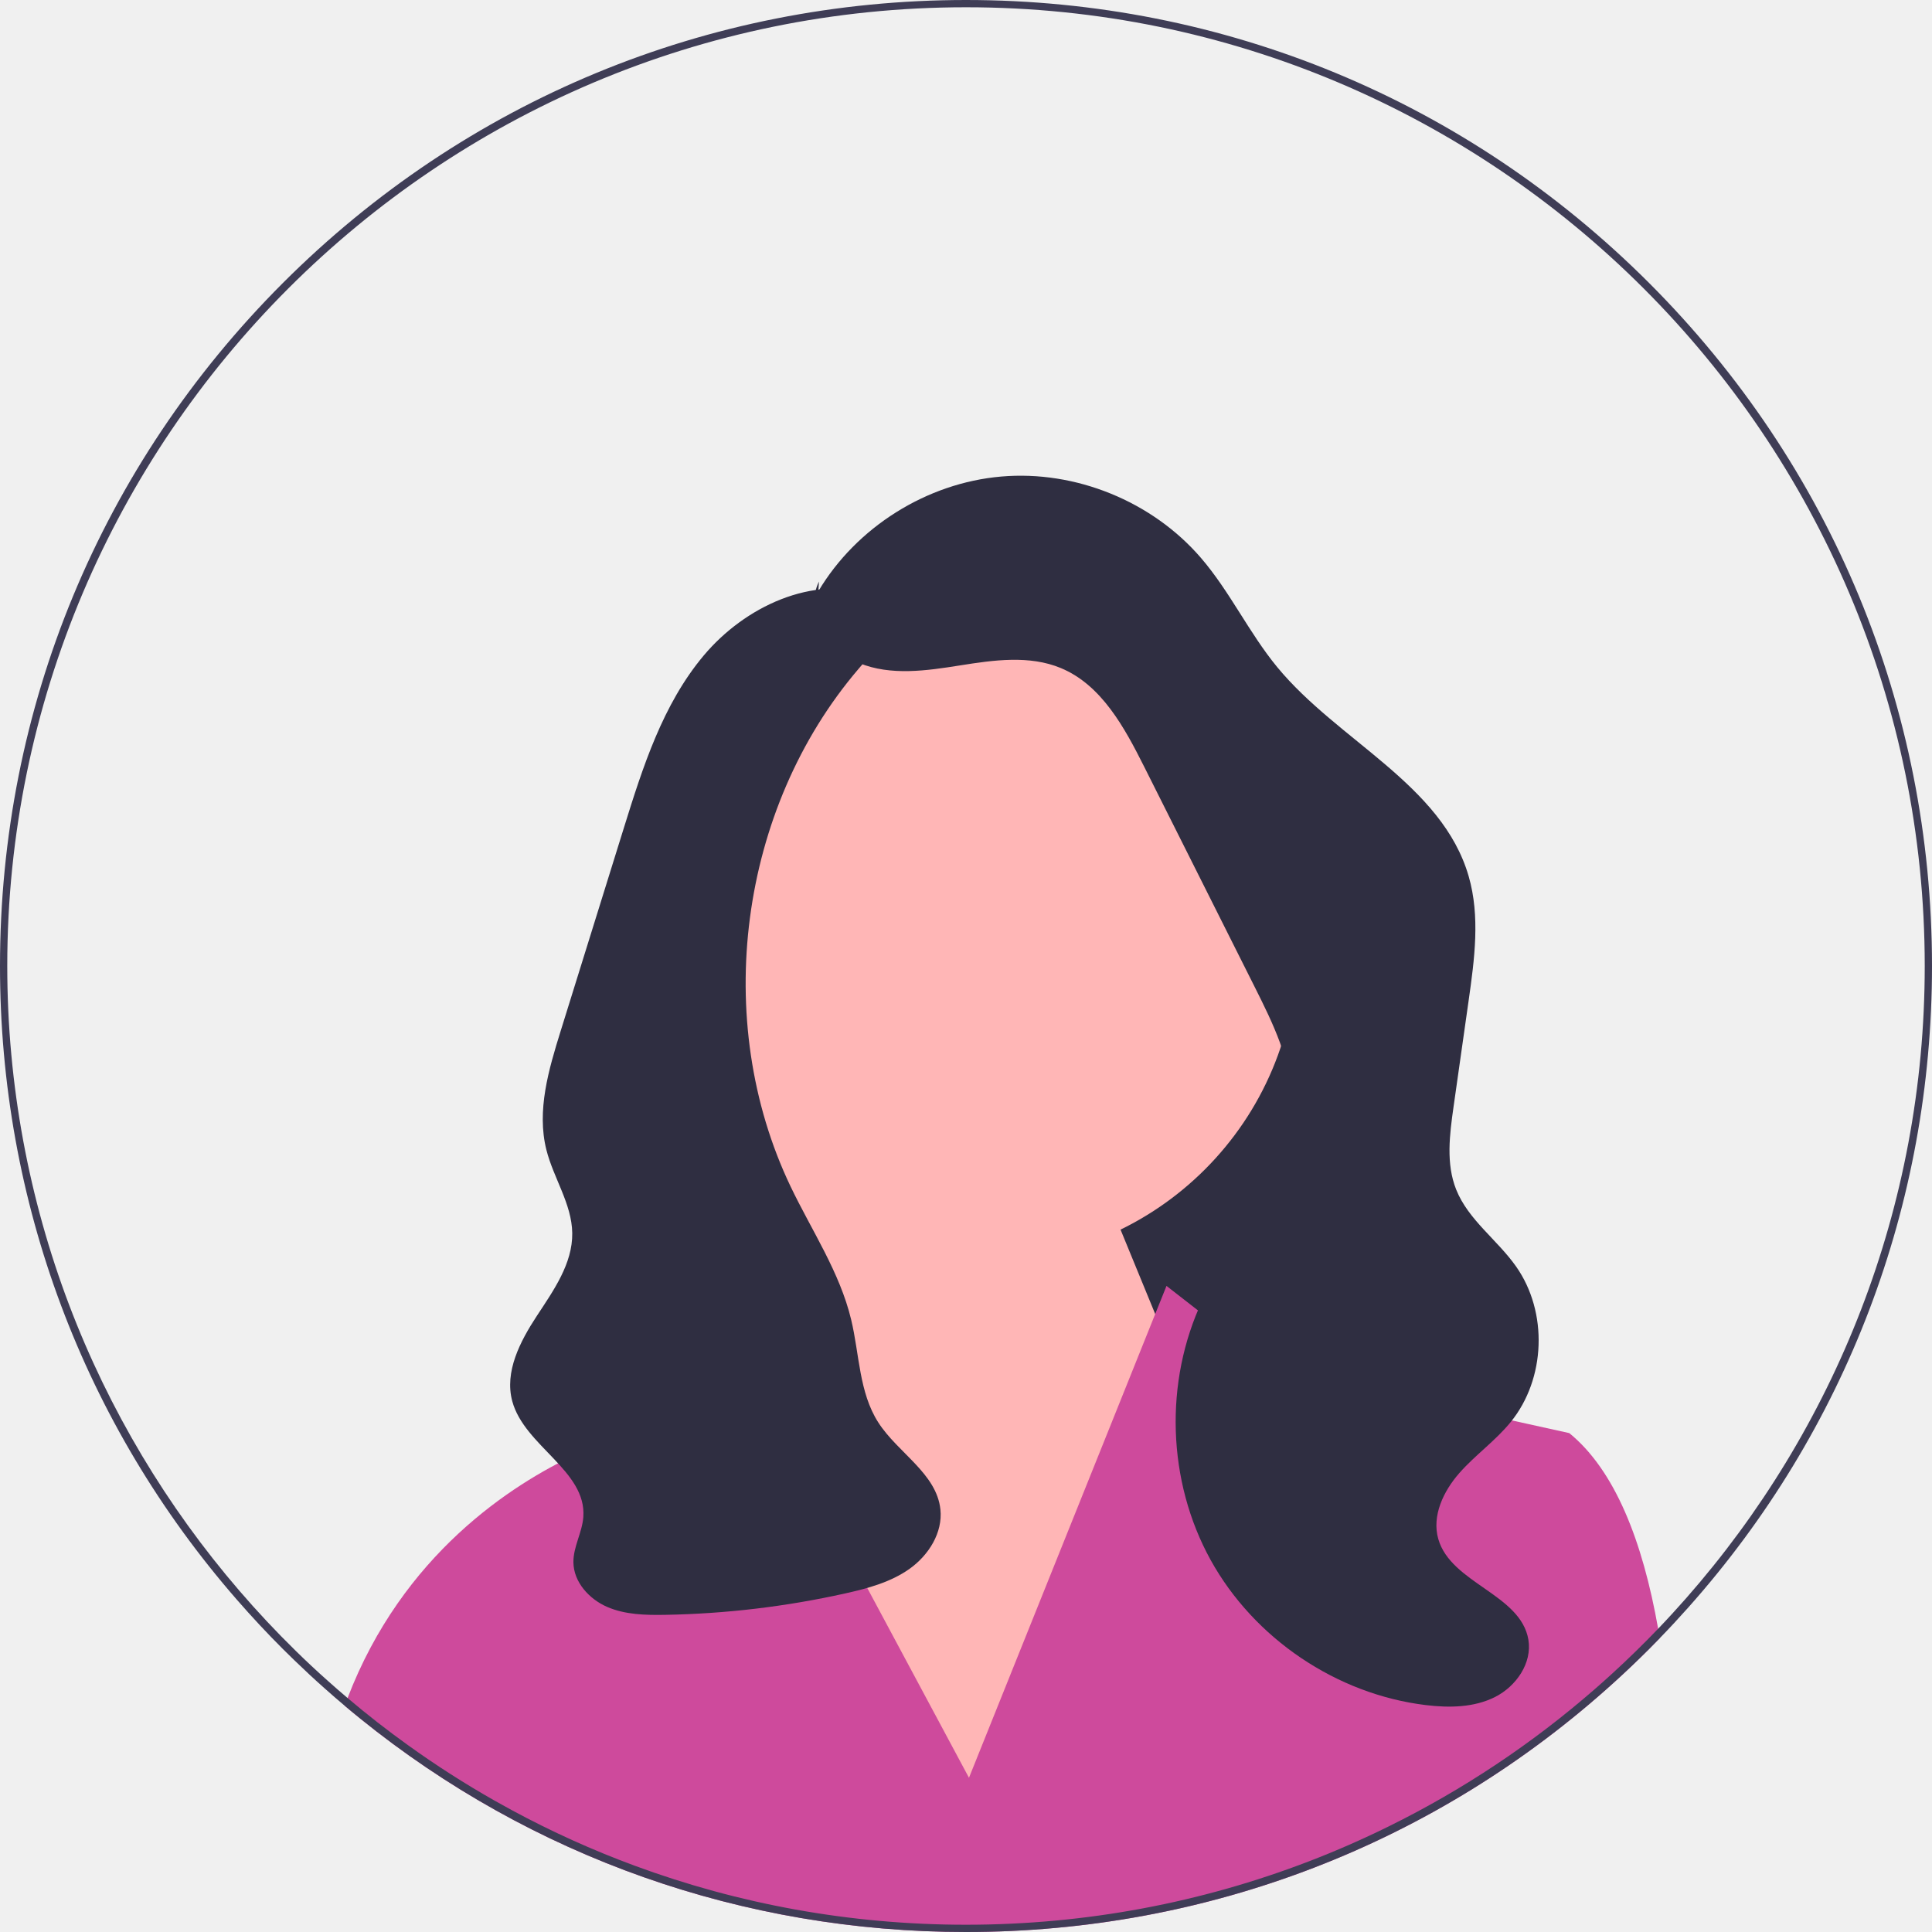
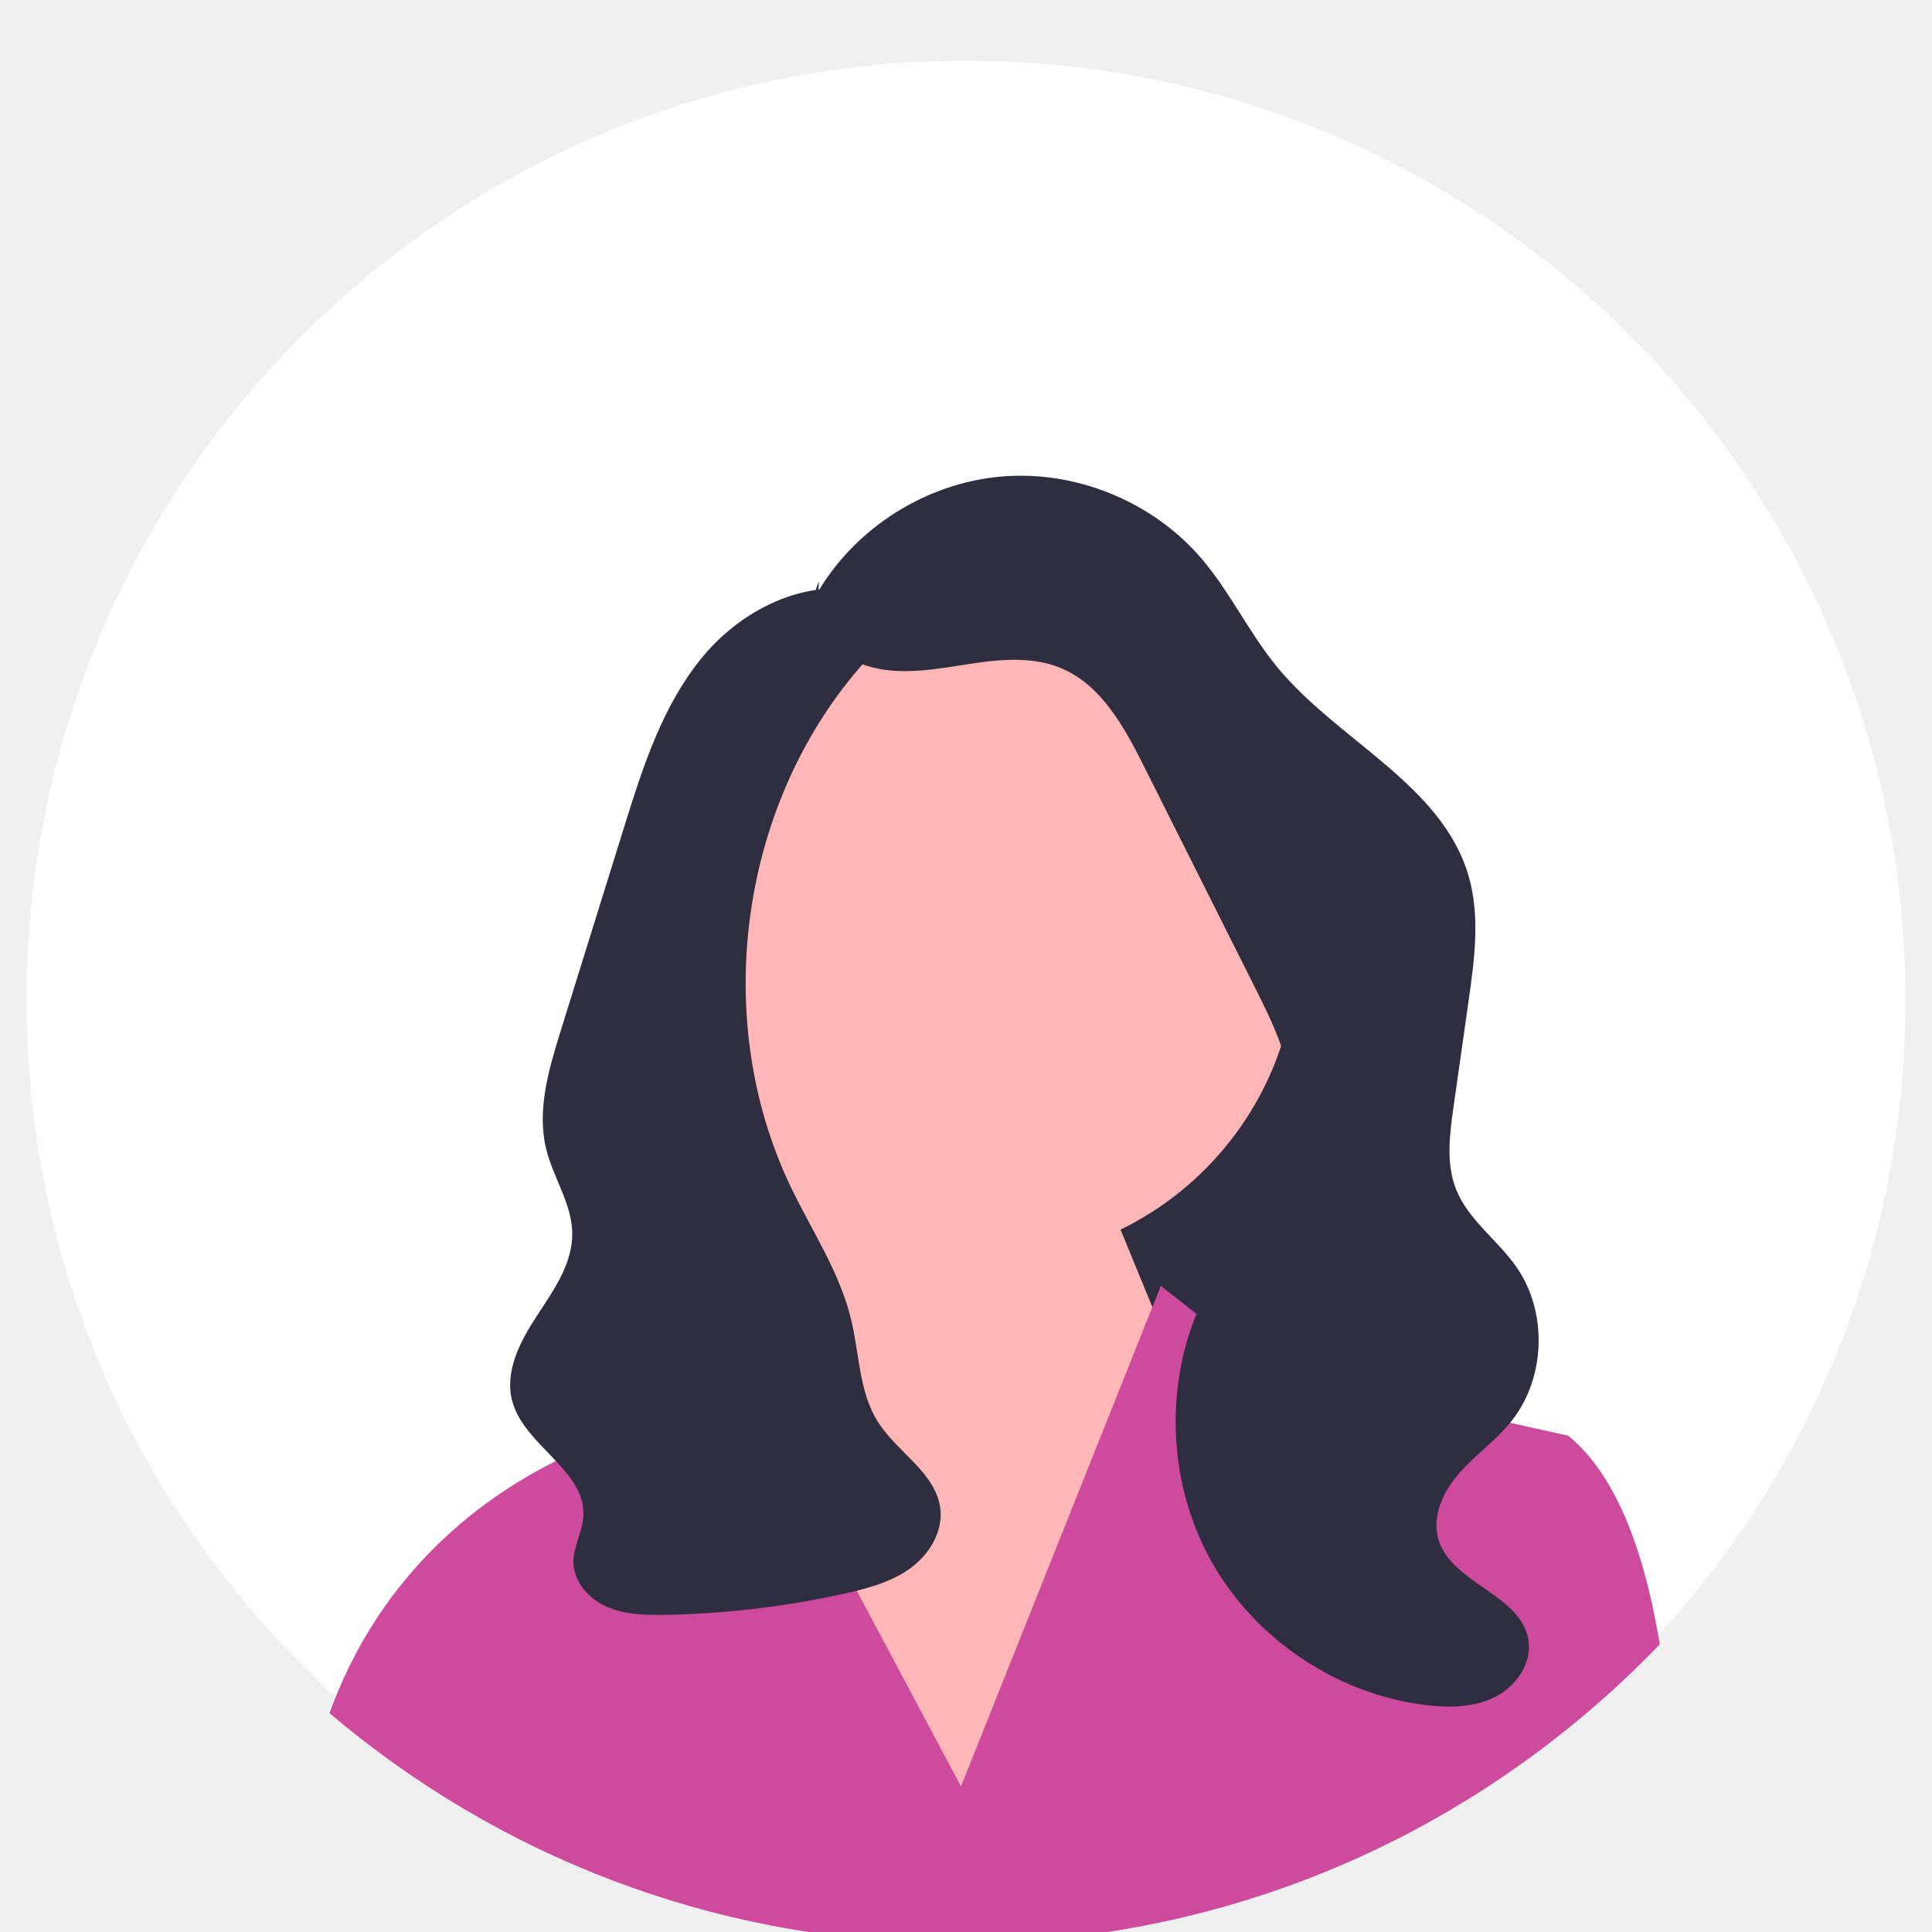
- <svg xmlns="http://www.w3.org/2000/svg" width="532" height="532" viewBox="0 0 532 532">
-   <polygon points="379.19 379.05 246.19 379.05 246.19 199.05 361.19 262.05 379.19 379.05" fill="#2f2e41" />
-   <circle cx="270.76" cy="260.932" r="86.349" fill="#ffb6b6" />
-   <polygon points="221.19 360.05 217.289 320.616 295.19 306.05 341.19 418.05 261.19 510.05 204.19 398.05 221.19 360.05" fill="#ffb6b6" />
-   <path d="m457.04,451.09c-.97,1.01-1.96,2.01-2.95,3-3.14,3.14-6.34,6.19-9.61,9.15-49,44.44-111.87,68.76-178.48,68.76-61.41,0-119.64-20.67-166.75-58.72-.03-.02-.05-.04-.08-.07-1.43-1.15-2.84-2.32-4.25-3.51.25-.72.52-1.43.79-2.13,15.15-39.47,45.07-58.78,63.23-67.23,9-4.19,15.11-5.72,15.11-5.72l21.32-38.4,15.01,28,11.06,20.64,45.38,84.67,39.15-97.48,12.13-30.22,3.11-7.74,14.79,11.51,14,10.89,28.19,6.22,22.87,5.05,31.06,6.86c12.56,10.23,20.2,29.69,24.47,53.87.16.86.31,1.73.45,2.6Z" fill="#ce4a9c" />
-   <path d="m225.339,162.803c10.518-17.668,29.836-29.79,50.32-31.577,20.484-1.787,41.609,6.808,55.027,22.388,7.996,9.284,13.239,20.655,21.033,30.109,16.772,20.346,45.372,32.242,52.699,57.571,3.197,11.053,1.604,22.853-.014,34.245-1.387,9.764-2.773,19.528-4.16,29.292-1.079,7.599-2.114,15.609.735,22.736,3.343,8.361,11.342,13.837,16.515,21.207,8.801,12.542,8.157,30.904-1.5,42.798-4.188,5.158-9.74,9.049-14.131,14.036s-7.648,11.806-5.809,18.191c3.523,12.231,22.705,15.164,24.808,27.718,1.076,6.418-3.357,12.828-9.166,15.762s-12.646,3.02-19.106,2.235c-24.553-2.984-47.287-18.326-59.242-39.98-11.955-21.653-12.825-49.066-2.268-71.434,8.67-18.371,24.785-34.606,24.61-54.919-.096-11.067-5.172-21.403-10.135-31.295-10.159-20.246-20.319-40.492-30.478-60.737-5.442-10.845-11.757-22.532-22.961-27.191-8.659-3.601-18.483-2.204-27.744-.731s-19.072,2.906-27.756-.632-15.246-14.05-11.109-22.465" fill="#2f2e41" />
-   <path d="m240.471,163.726c-16.683-5.491-35.397,3.324-46.691,16.774-11.294,13.45-16.773,30.706-21.992,47.476-2.99,9.606-5.979,19.212-8.969,28.817-2.812,9.036-5.625,18.072-8.437,27.109-3.308,10.629-6.643,21.921-3.928,32.716,1.963,7.805,7.013,14.891,7.121,22.938.114,8.406-5.15,15.785-9.764,22.813-4.613,7.028-8.943,15.377-6.746,23.491,3.343,12.342,20.502,19.126,19.561,31.877-.314,4.256-2.775,8.192-2.73,12.459.057,5.429,4.307,10.12,9.287,12.283,4.98,2.163,10.582,2.281,16.01,2.185,16.651-.293,33.273-2.27,49.528-5.892,6.254-1.394,12.614-3.103,17.82-6.838s9.089-9.924,8.412-16.296c-1.056-9.929-11.731-15.561-17.118-23.968-5.291-8.257-5.169-18.72-7.45-28.258-3.136-13.108-10.88-24.552-16.694-36.712-21.857-45.716-14.206-103.987,18.712-142.511,2.911-3.406,6.09-6.833,7.305-11.145,1.214-4.313-.351-9.807-4.57-11.316" fill="#2f2e41" />
-   <path d="m454.09,77.91C403.85,27.67,337.05,0,266,0S128.15,27.67,77.91,77.91C27.67,128.15,0,194.95,0,266c0,64.85,23.05,126.16,65.29,174.57,4.03,4.63,8.24,9.14,12.62,13.52,1.03,1.03,2.07,2.06,3.12,3.06,2.8,2.71,5.65,5.36,8.55,7.93,1.76,1.57,3.54,3.11,5.34,4.62,1.41,1.19,2.82,2.36,4.25,3.51.03.03.05.05.08.07,47.11,38.05,105.34,58.72,166.75,58.72,66.61,0,129.48-24.32,178.48-68.76,3.27-2.96,6.47-6.01,9.61-9.15.99-.99,1.98-1.99,2.95-3,2.7-2.78,5.32-5.61,7.88-8.48,43.37-48.72,67.08-110.84,67.08-176.61,0-71.05-27.67-137.85-77.91-188.09Zm10.18,362.21c-2.5,2.84-5.06,5.64-7.68,8.37-4.08,4.25-8.29,8.37-12.64,12.34-1.65,1.52-3.32,3-5.01,4.47-17.07,14.85-36.07,27.53-56.56,37.63-7.19,3.55-14.56,6.78-22.1,9.67-29.29,11.24-61.08,17.4-94.28,17.4-32.04,0-62.76-5.74-91.19-16.24-11.67-4.3-22.95-9.41-33.78-15.26-1.59-.86-3.17-1.73-4.74-2.62-8.26-4.68-16.25-9.79-23.92-15.31-5.73-4.11-11.29-8.44-16.66-13-1.88-1.59-3.74-3.2-5.57-4.85-2.98-2.65-5.9-5.38-8.75-8.18-5.4-5.29-10.56-10.8-15.49-16.53C26.09,391.77,2,331.65,2,266,2,120.43,120.43,2,266,2s264,118.43,264,264c0,66.66-24.83,127.62-65.73,174.12Z" fill="#3f3d56" />
+ <svg xmlns="http://www.w3.org/2000/svg" width="532" height="532" viewBox="0 0 532 532" version="1.1" id="svg5">
+   <defs id="defs5" />
+   <circle style="opacity:1;fill:#ffffff;fill-opacity:1;stroke:#000000;stroke-width:0;stroke-linejoin:bevel;stroke-miterlimit:0;paint-order:stroke markers fill" id="path6" cx="266" cy="275.407" r="258.684" />
+   <polygon points="379.19 379.05 246.19 379.05 246.19 199.05 361.19 262.05 379.19 379.05" fill="#2f2e41" id="polygon1" />
+   <circle cx="270.76" cy="260.932" r="86.349" fill="#ffb6b6" id="circle1" />
+   <polygon points="221.19 360.05 217.289 320.616 295.19 306.05 341.19 418.05 261.19 510.05 204.19 398.05 221.19 360.05" fill="#ffb6b6" id="polygon2" />
+   <path d="m 457.04,452.8 c -0.981,1.028 -1.983,2.045 -2.984,3.053 -3.176,3.195 -6.413,6.299 -9.721,9.311 -49.566,45.223 -113.162,69.972 -180.541,69.972 -62.119,0 -121.021,-21.034 -168.675,-59.755 -0.03,-0.02 -0.051,-0.041 -0.081,-0.071 -1.446,-1.17 -2.873,-2.361 -4.299,-3.572 0.253,-0.733 0.526,-1.455 0.799,-2.168 15.325,-40.166 45.59,-59.816 63.96,-68.415 9.104,-4.264 15.284,-5.821 15.284,-5.821 l 21.566,-39.077 15.183,28.493 11.188,21.004 45.904,86.162 39.602,-99.198 12.27,-30.753 3.146,-7.876 14.961,11.713 14.162,11.082 28.515,6.33 23.134,5.139 31.419,6.981 c 12.705,10.41 20.433,30.213 24.753,54.819 0.162,0.875 0.314,1.76 0.455,2.646 z" fill="#ce4a9c" id="path2" style="display:inline;stroke-width:1.015" />
+   <path d="m225.339,162.803c10.518-17.668,29.836-29.79,50.32-31.577,20.484-1.787,41.609,6.808,55.027,22.388,7.996,9.284,13.239,20.655,21.033,30.109,16.772,20.346,45.372,32.242,52.699,57.571,3.197,11.053,1.604,22.853-.014,34.245-1.387,9.764-2.773,19.528-4.16,29.292-1.079,7.599-2.114,15.609.735,22.736,3.343,8.361,11.342,13.837,16.515,21.207,8.801,12.542,8.157,30.904-1.5,42.798-4.188,5.158-9.74,9.049-14.131,14.036s-7.648,11.806-5.809,18.191c3.523,12.231,22.705,15.164,24.808,27.718,1.076,6.418-3.357,12.828-9.166,15.762s-12.646,3.02-19.106,2.235c-24.553-2.984-47.287-18.326-59.242-39.98-11.955-21.653-12.825-49.066-2.268-71.434,8.67-18.371,24.785-34.606,24.61-54.919-.096-11.067-5.172-21.403-10.135-31.295-10.159-20.246-20.319-40.492-30.478-60.737-5.442-10.845-11.757-22.532-22.961-27.191-8.659-3.601-18.483-2.204-27.744-.731s-19.072,2.906-27.756-.632-15.246-14.05-11.109-22.465" fill="#2f2e41" id="path3" />
+   <path d="m240.471,163.726c-16.683-5.491-35.397,3.324-46.691,16.774-11.294,13.45-16.773,30.706-21.992,47.476-2.99,9.606-5.979,19.212-8.969,28.817-2.812,9.036-5.625,18.072-8.437,27.109-3.308,10.629-6.643,21.921-3.928,32.716,1.963,7.805,7.013,14.891,7.121,22.938.114,8.406-5.15,15.785-9.764,22.813-4.613,7.028-8.943,15.377-6.746,23.491,3.343,12.342,20.502,19.126,19.561,31.877-.314,4.256-2.775,8.192-2.73,12.459.057,5.429,4.307,10.12,9.287,12.283,4.98,2.163,10.582,2.281,16.01,2.185,16.651-.293,33.273-2.27,49.528-5.892,6.254-1.394,12.614-3.103,17.82-6.838s9.089-9.924,8.412-16.296c-1.056-9.929-11.731-15.561-17.118-23.968-5.291-8.257-5.169-18.72-7.45-28.258-3.136-13.108-10.88-24.552-16.694-36.712-21.857-45.716-14.206-103.987,18.712-142.511,2.911-3.406,6.09-6.833,7.305-11.145,1.214-4.313-.351-9.807-4.57-11.316" fill="#2f2e41" id="path4" />
</svg>
